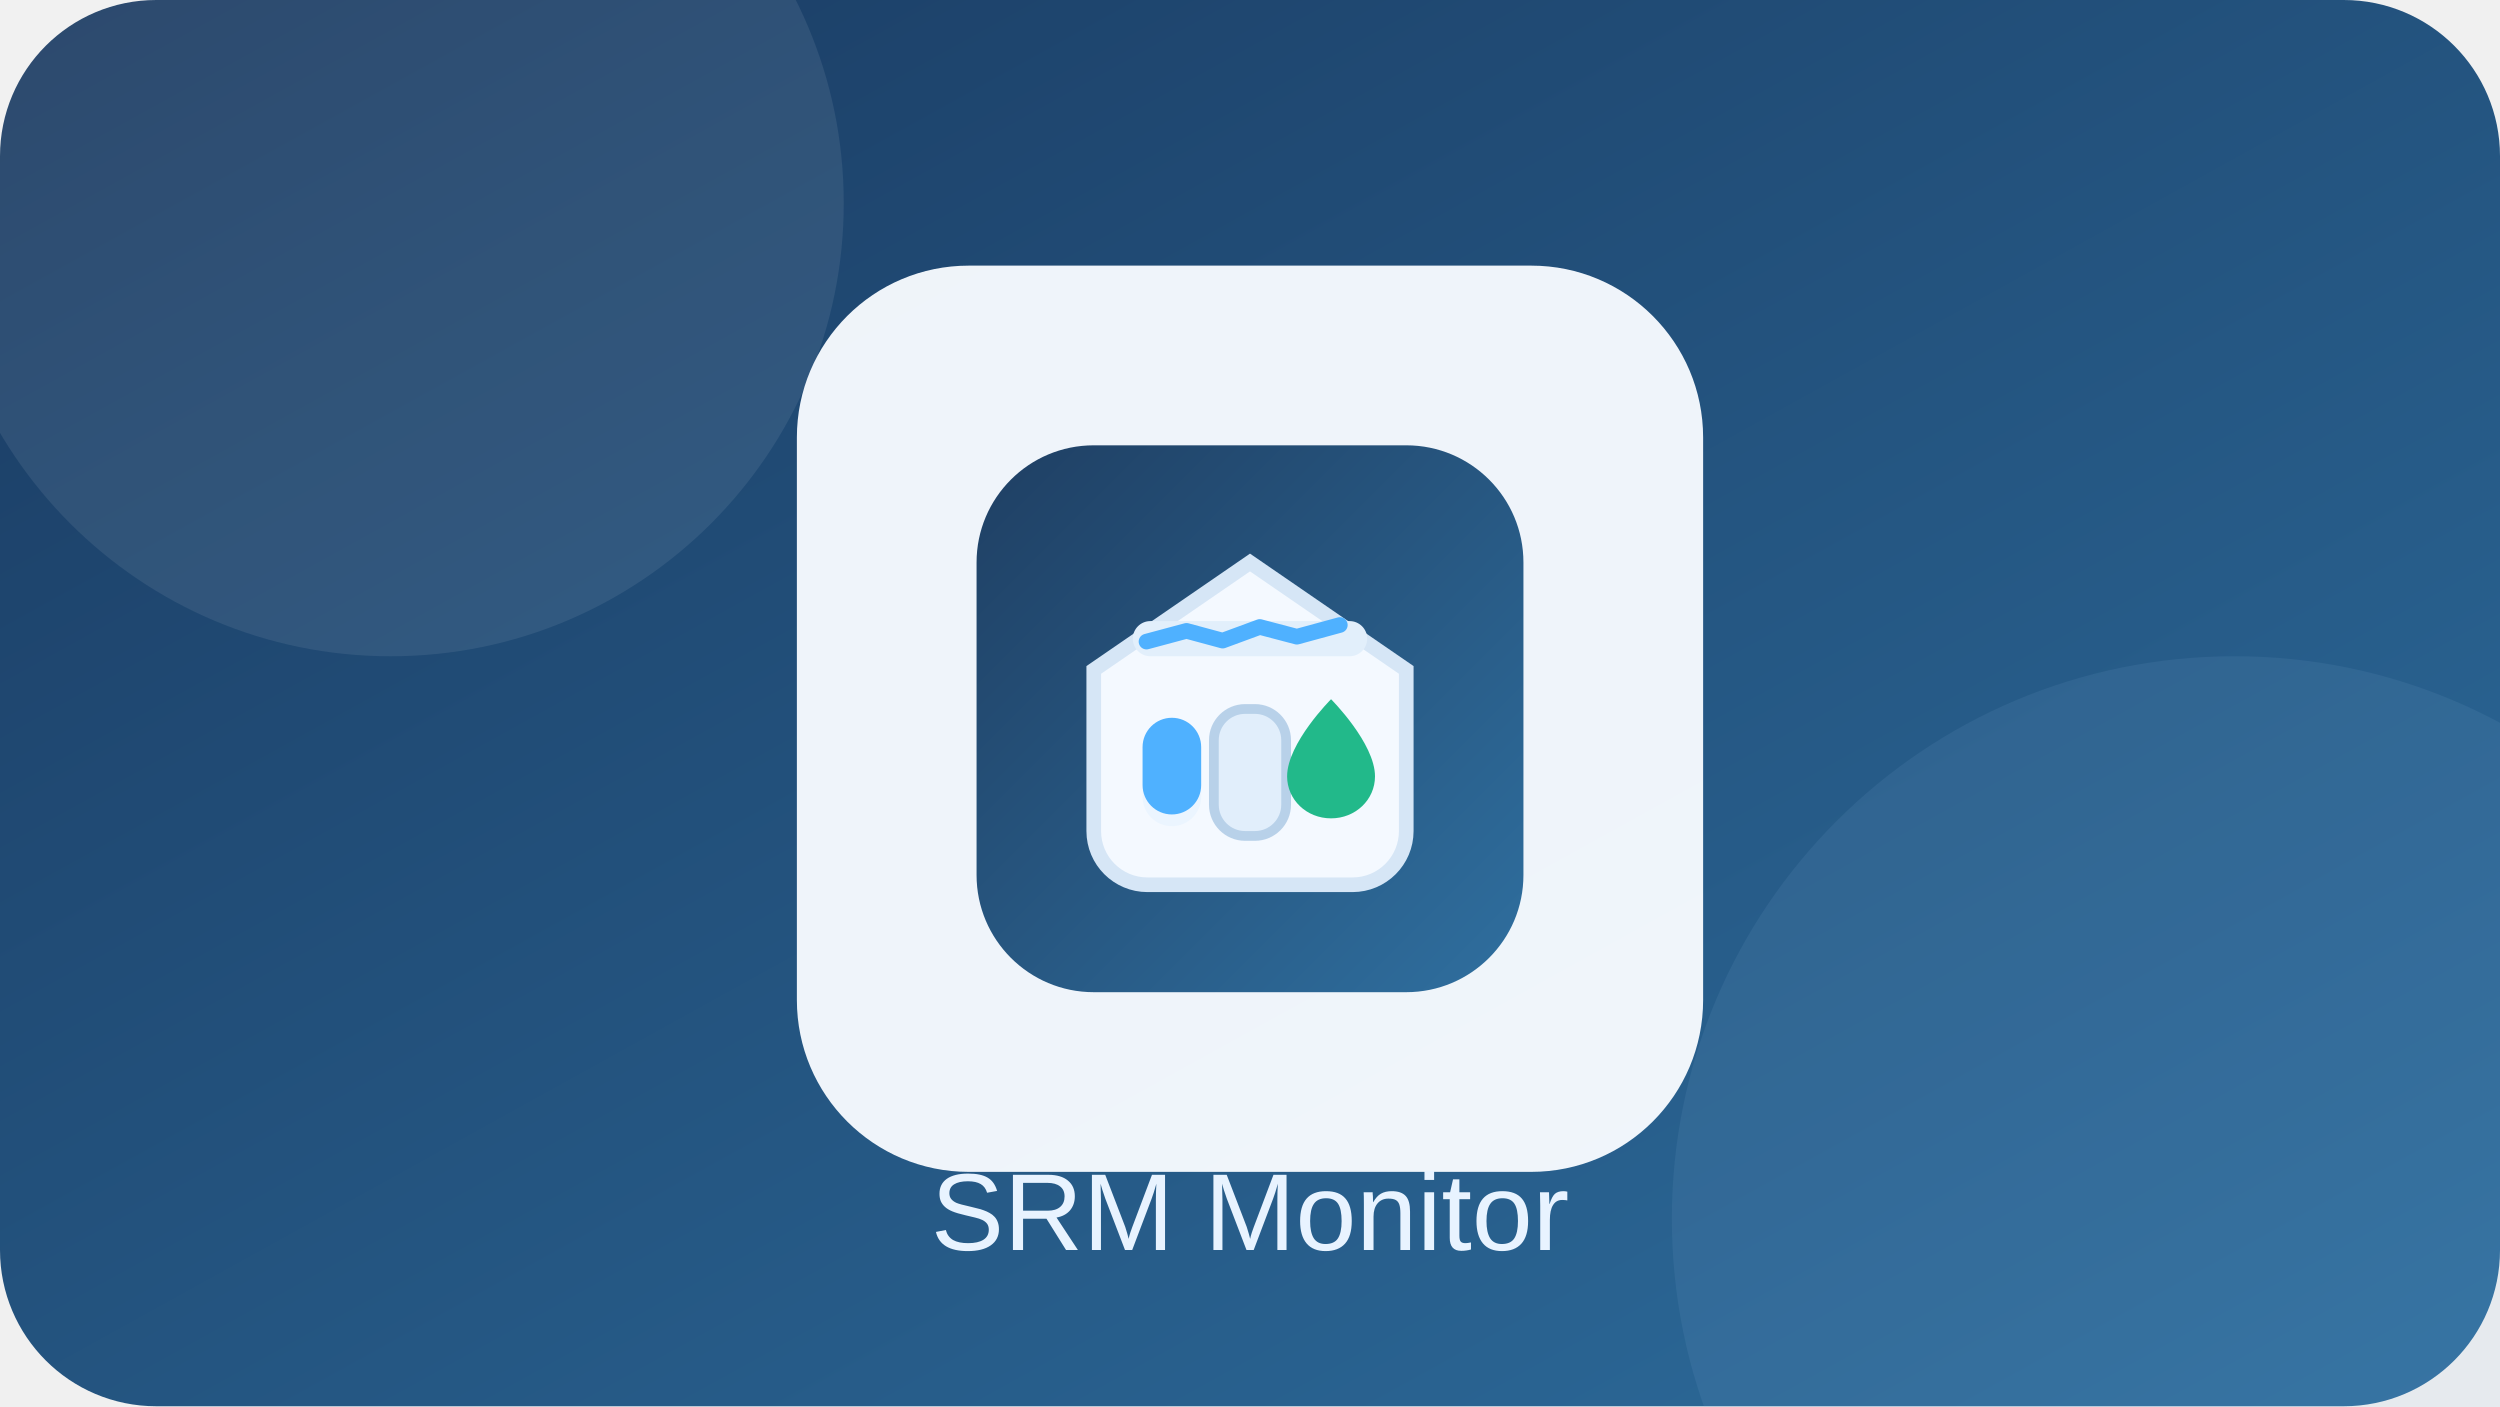
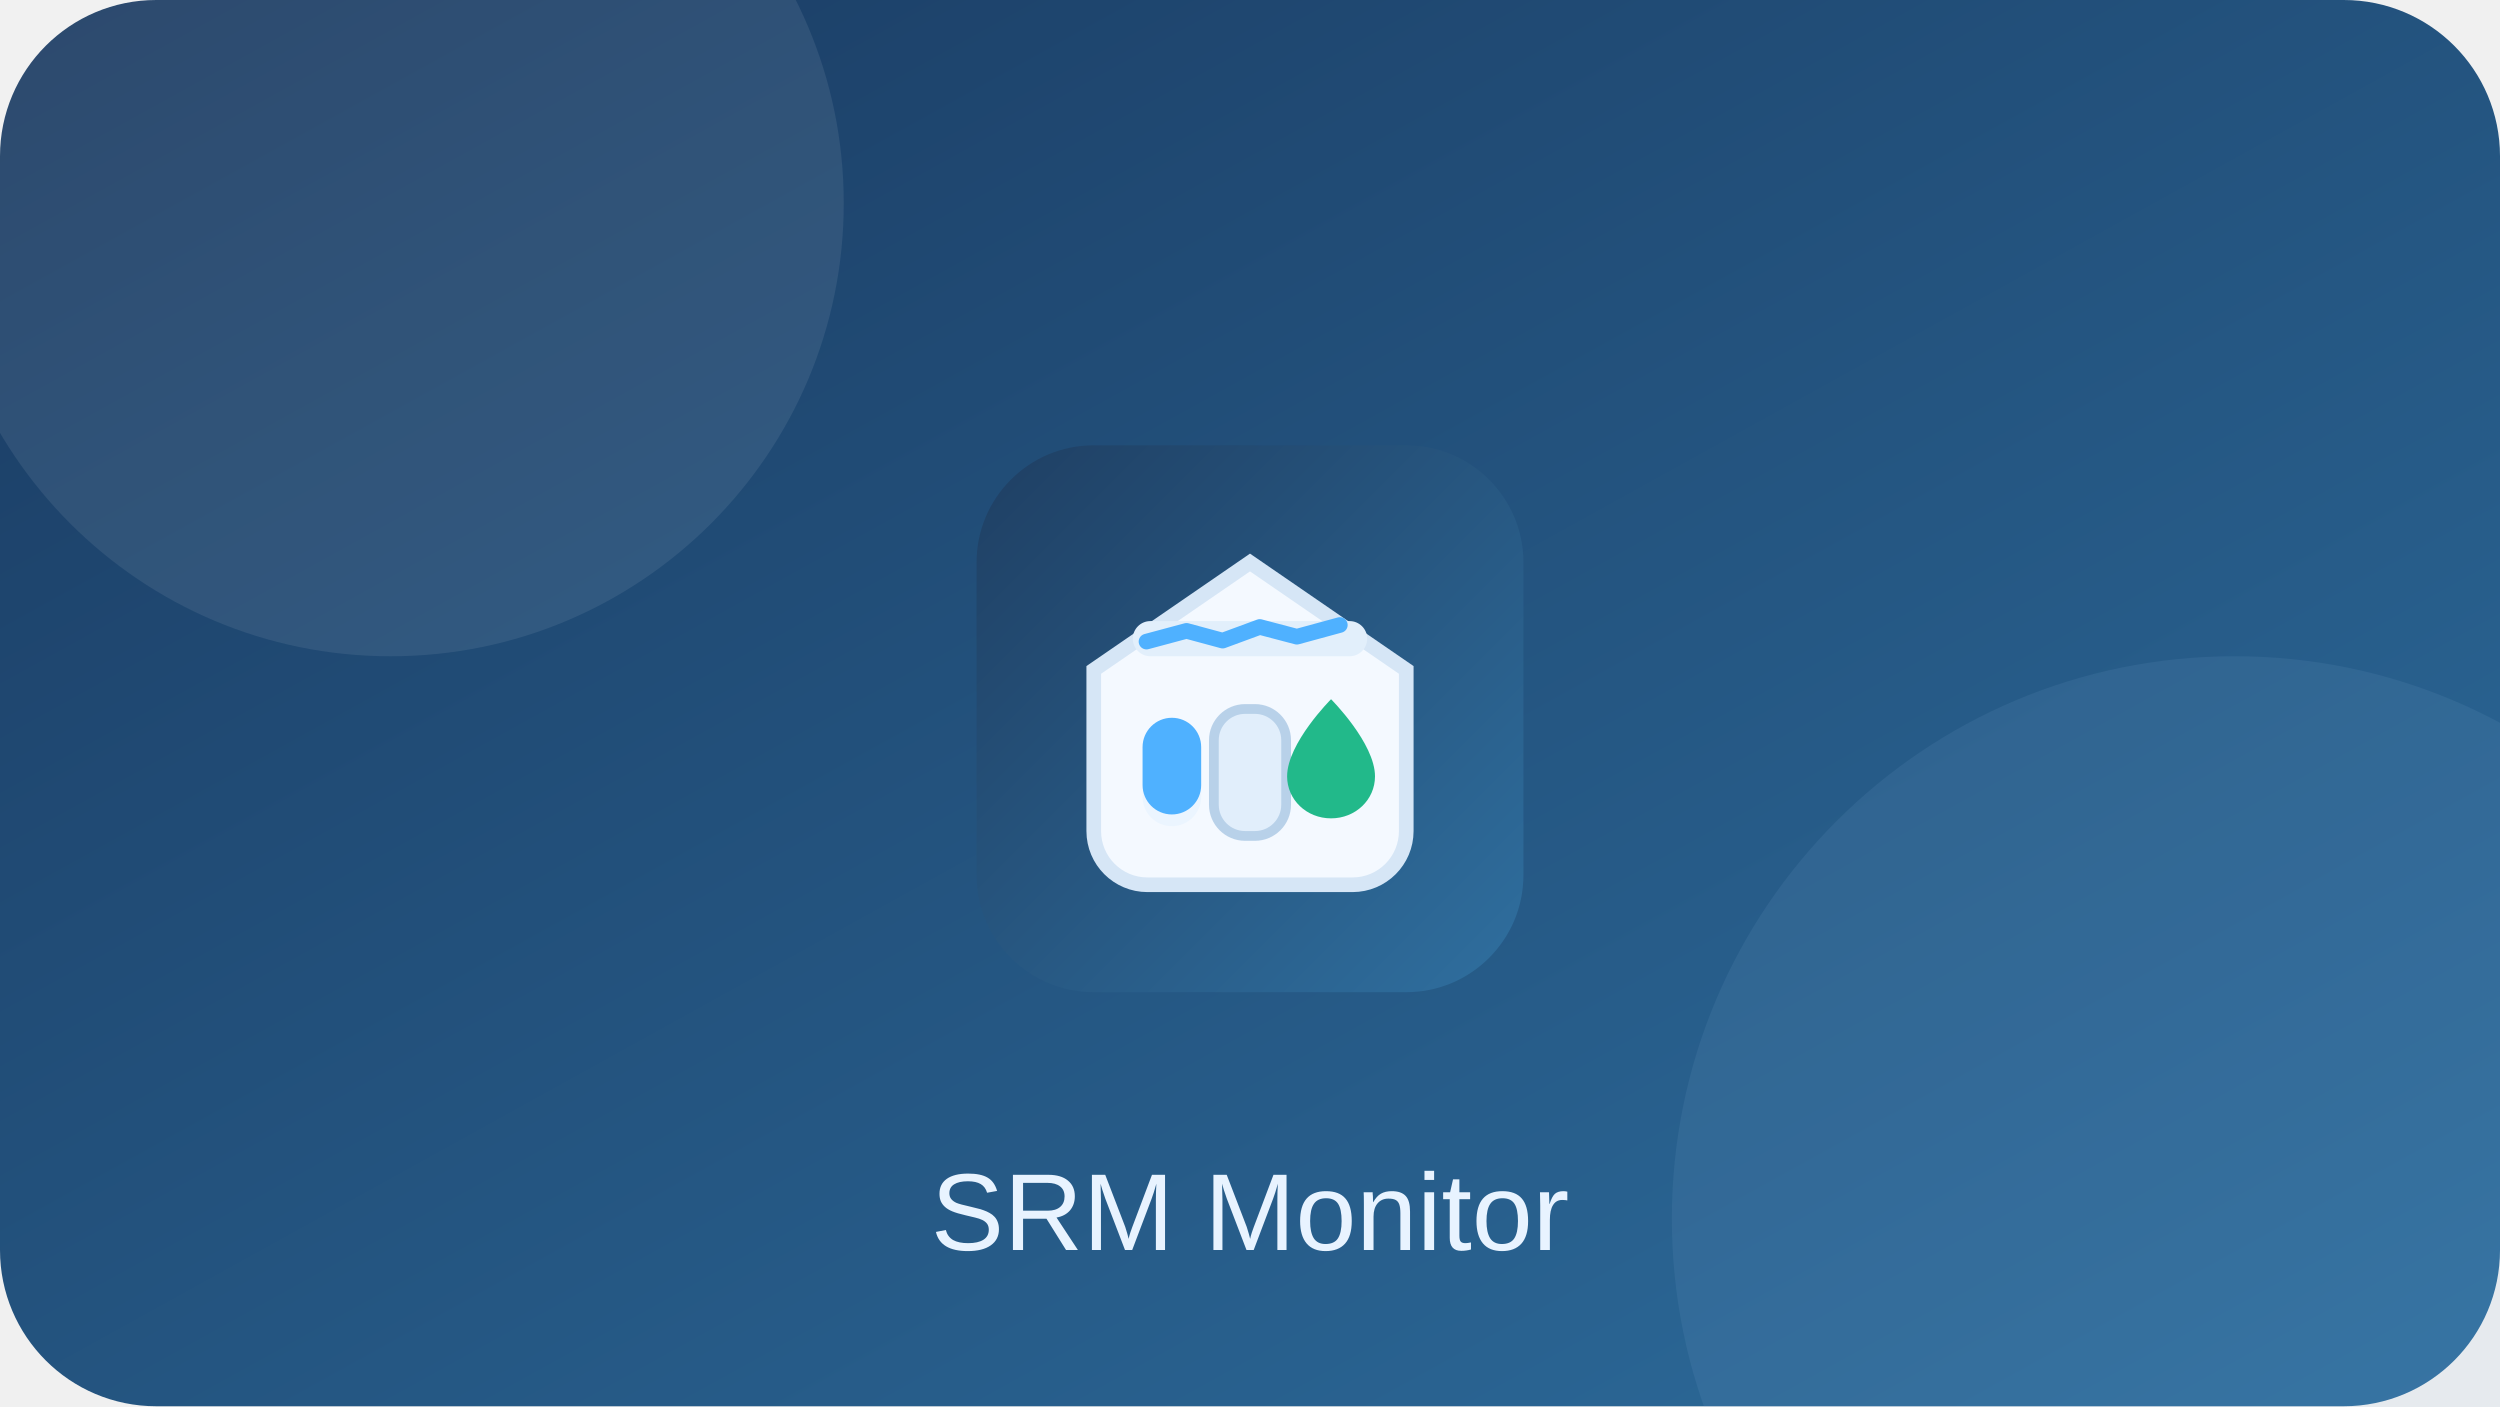
<svg xmlns="http://www.w3.org/2000/svg" viewBox="0 0 320 180" role="img" aria-label="SRM Monitor webapp illustration">
  <defs>
    <linearGradient id="sm-bg" x1="0" y1="0" x2="1" y2="1">
      <stop offset="0" stop-color="#1a3a61" />
      <stop offset="1" stop-color="#2d6d9d" />
    </linearGradient>
    <linearGradient id="sm-icon-bg" x1="0" y1="0" x2="1" y2="1">
      <stop offset="0%" stop-color="#1f3f63" />
      <stop offset="100%" stop-color="#2f6f9f" />
    </linearGradient>
  </defs>
  <rect width="320" height="180" rx="20" fill="url(#sm-bg)" />
  <circle cx="50" cy="26" r="58" fill="#ffffff" fill-opacity="0.08" />
  <circle cx="286" cy="156" r="72" fill="#95bde4" fill-opacity="0.1" />
-   <rect x="102" y="34" width="116" height="116" rx="22" fill="#f7fbff" fill-opacity="0.96" />
  <g transform="translate(120 52) scale(1.25)">
    <rect x="4" y="4" width="56" height="56" rx="12" fill="url(#sm-icon-bg)" />
    <path d="M32 16l16 11v16.5A5.5 5.5 0 0 1 42.5 49h-21A5.5 5.5 0 0 1 16 43.5V27z" fill="#f4f9ff" stroke="#d6e6f6" stroke-width="1.5" />
    <rect x="28.3" y="31" width="7.4" height="13" rx="3.2" fill="#e1eefb" stroke="#b8d1e9" stroke-width="1" />
    <rect x="21" y="32" width="6" height="11" rx="3" fill="#ebf5ff" />
    <path d="M24 41.8a3 3 0 0 0 3-3v-3.9a3 3 0 1 0-6 0v3.9a3 3 0 0 0 3 3z" fill="#4fb1ff" />
    <path d="M40.3 42.2c2.5 0 4.5-1.9 4.5-4.3 0-3.4-4.5-7.9-4.5-7.9s-4.5 4.5-4.5 7.9c0 2.4 2 4.3 4.5 4.3z" fill="#22b98a" />
    <rect x="20" y="22" width="24" height="3.6" rx="1.8" fill="#e2effb" />
    <polyline points="21.4,24.1 25.5,23 29.2,24 33,22.6 36.8,23.6 41.2,22.4" fill="none" stroke="#4fb1ff" stroke-width="1.6" stroke-linecap="round" stroke-linejoin="round" />
  </g>
  <text x="160" y="160" text-anchor="middle" font-size="14" font-family="Segoe UI, Arial, sans-serif" fill="#e8f3ff">SRM Monitor</text>
</svg>
